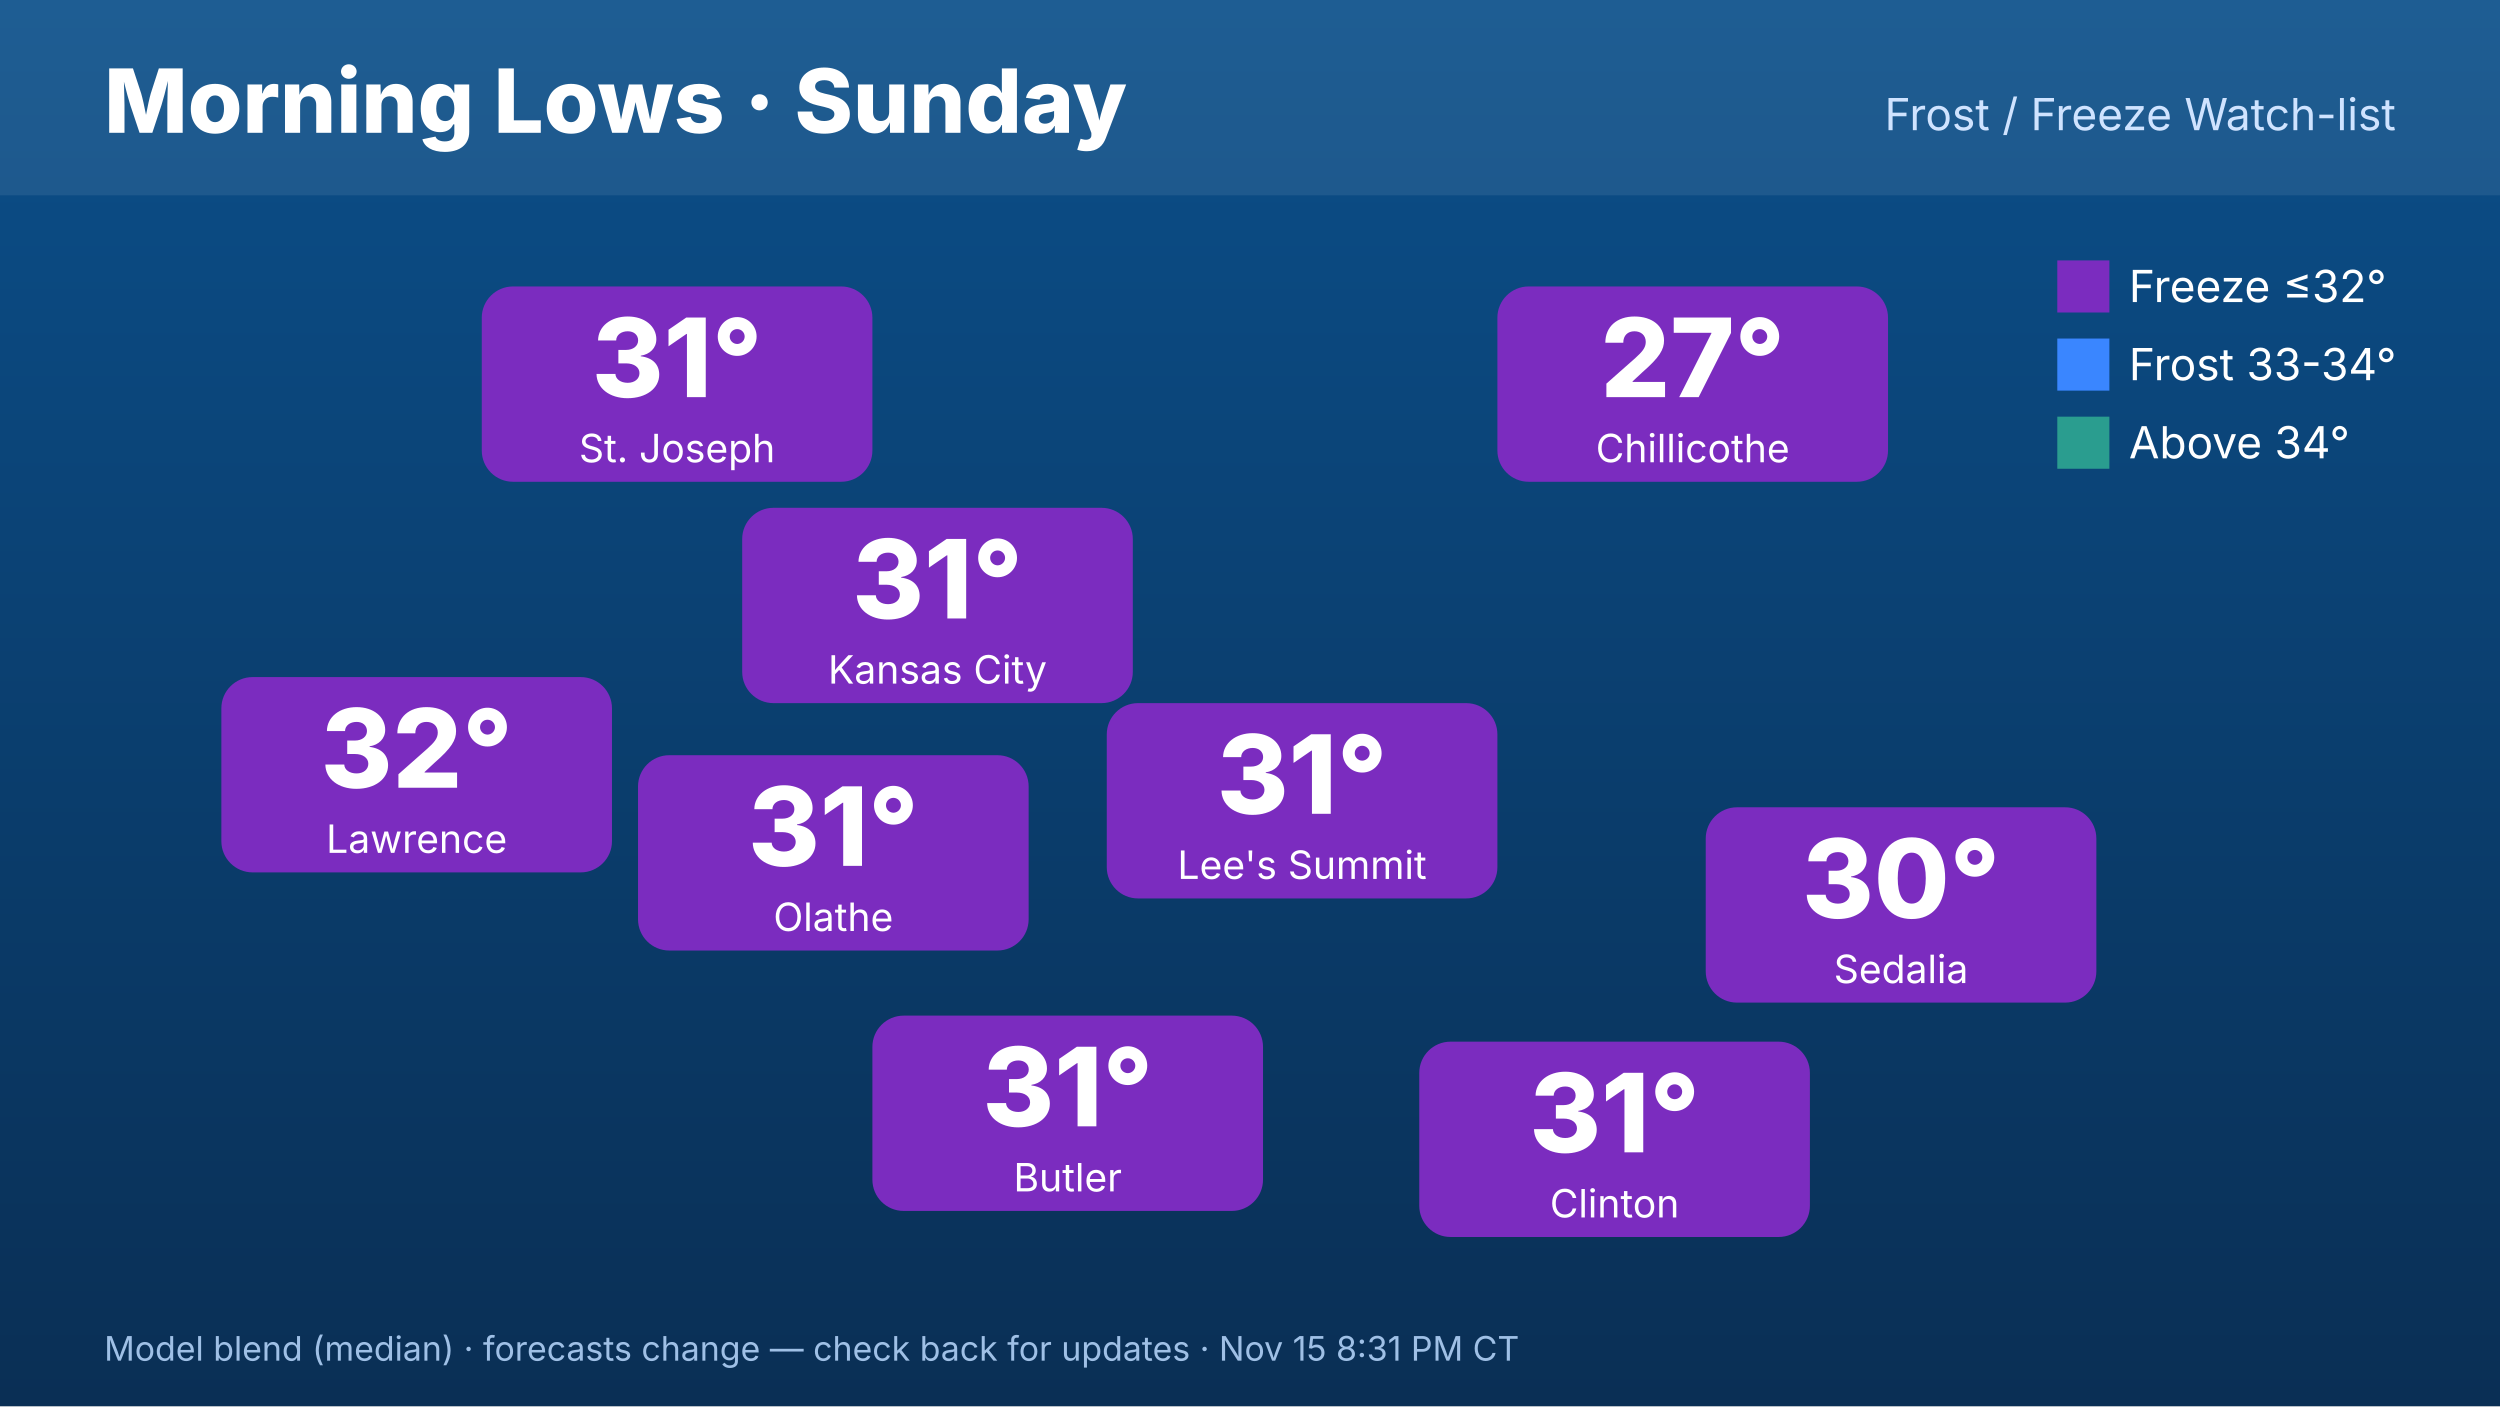
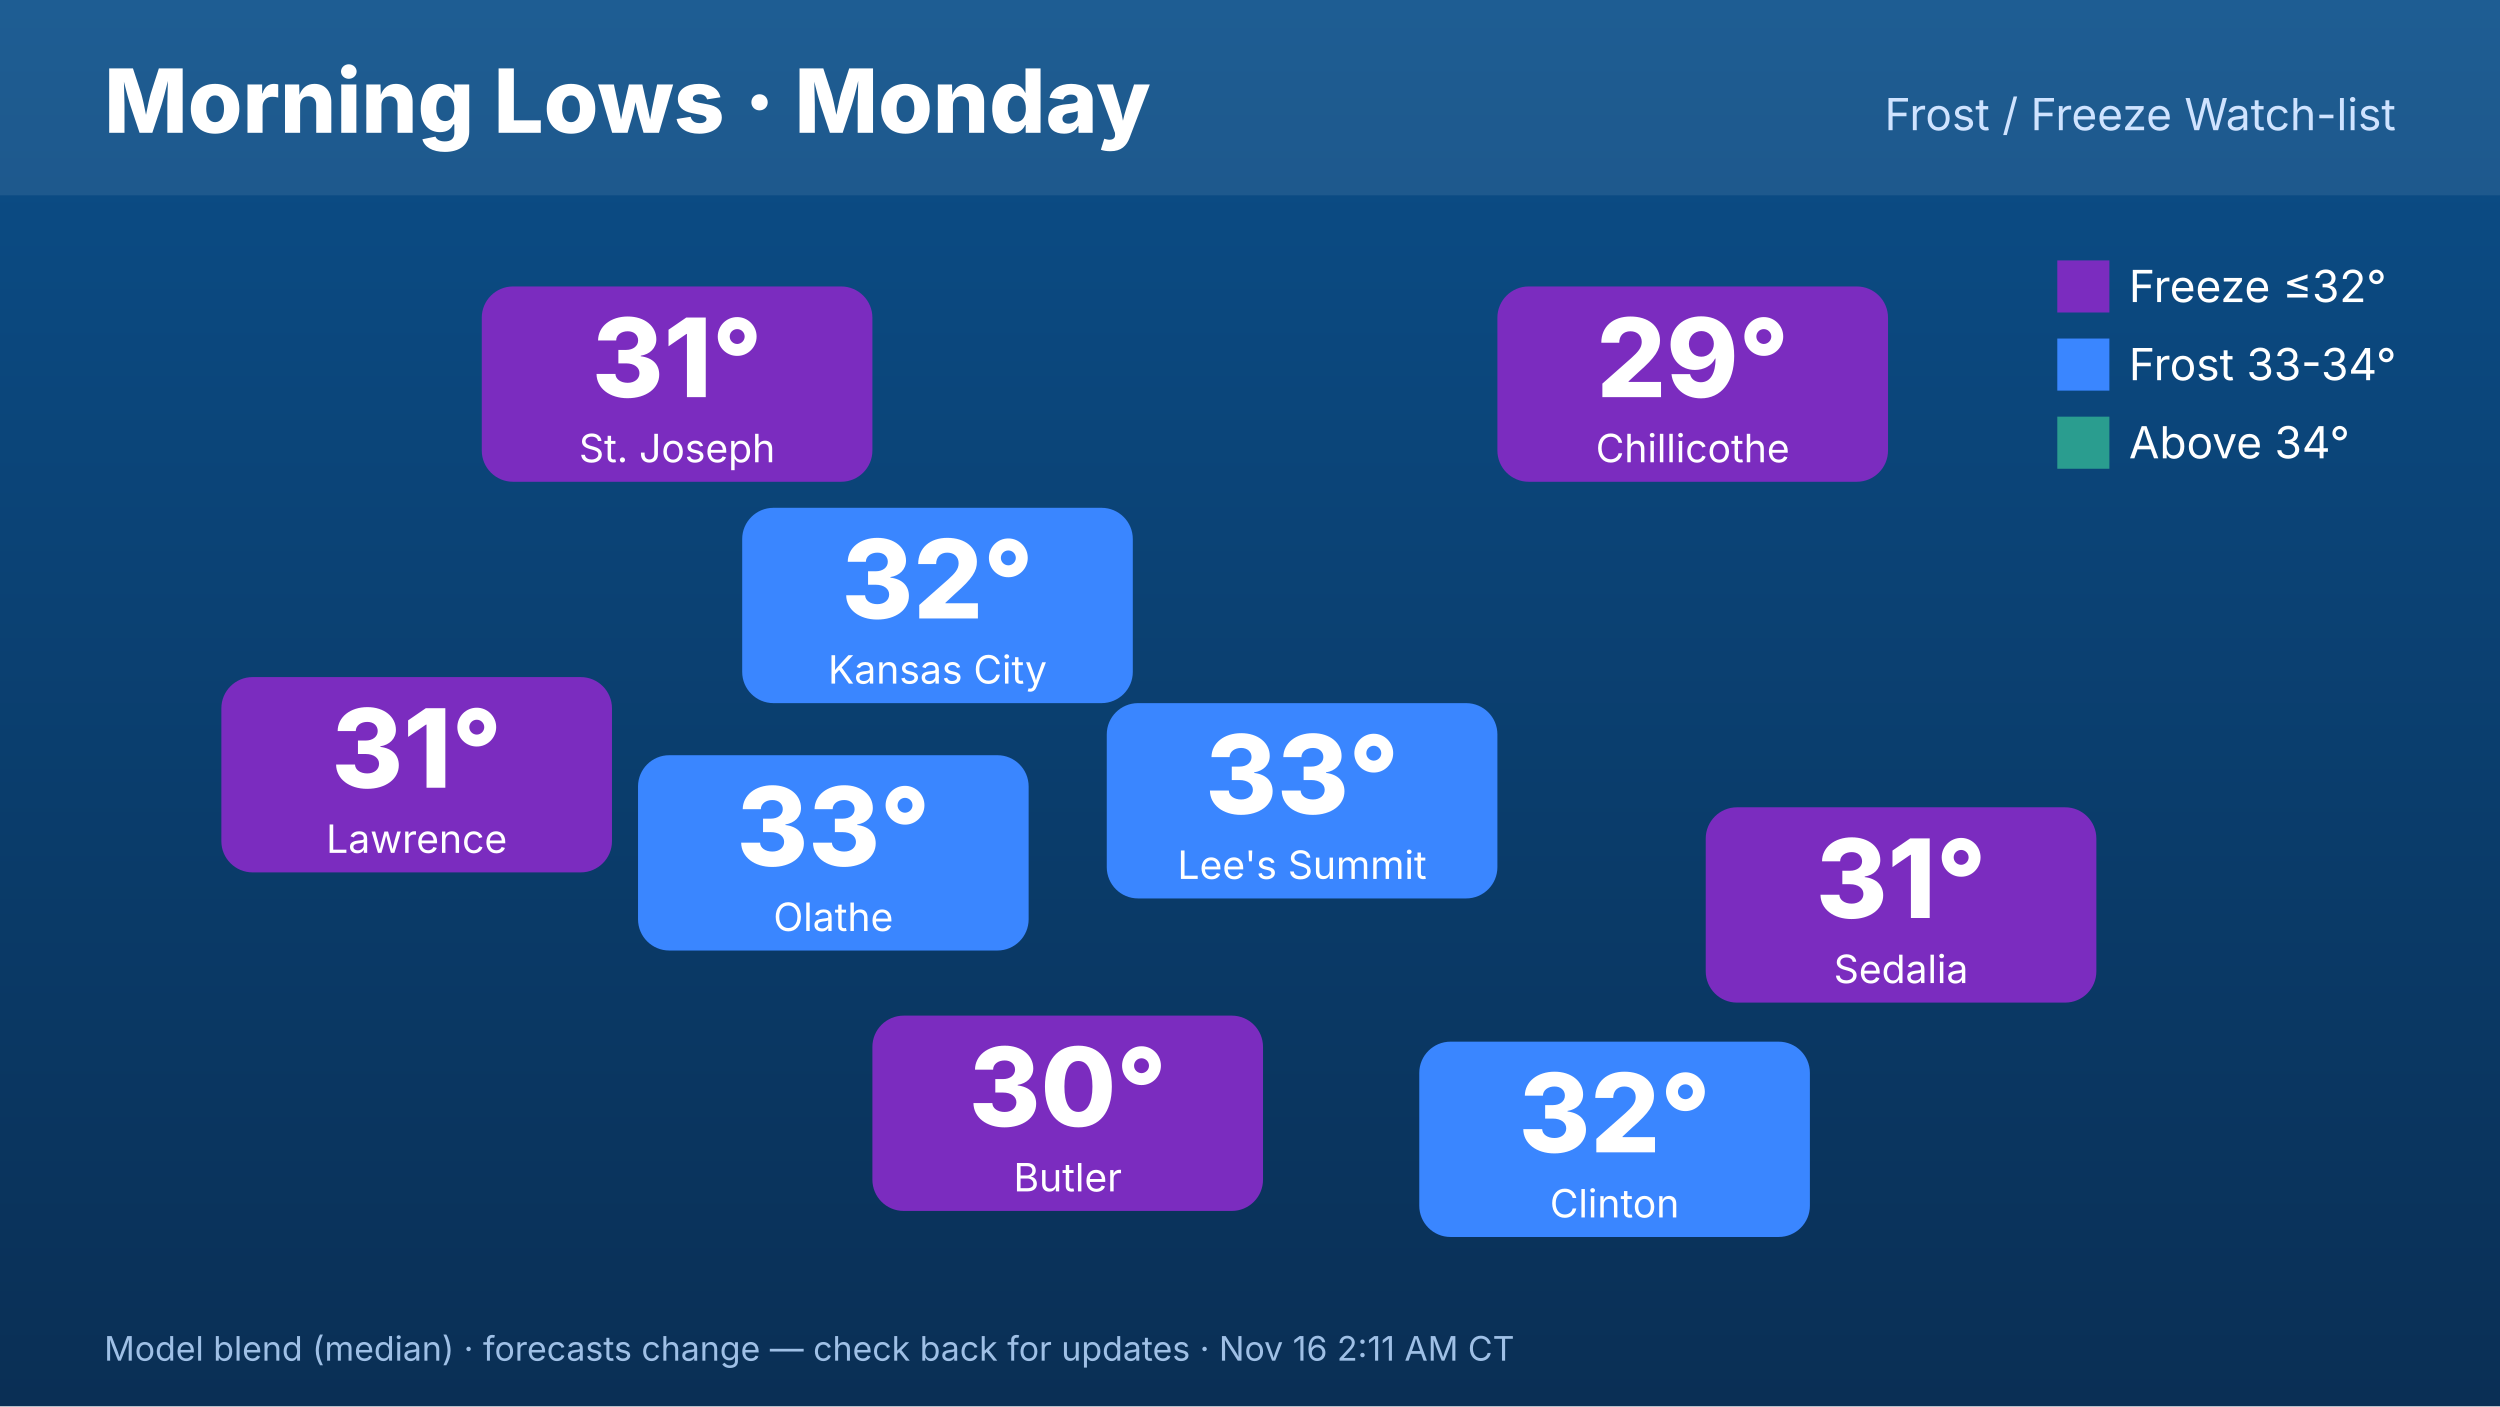
<svg xmlns="http://www.w3.org/2000/svg" width="1920" height="1080" viewBox="0 0 1920 1080" font-family="Inter,Helvetica,Arial,sans-serif">
  <defs>
    <linearGradient id="bg" x1="0" y1="0" x2="0" y2="1">
      <stop offset="0" stop-color="#0b4f8a" />
      <stop offset="1" stop-color="#0a2f55" />
    </linearGradient>
  </defs>
  <rect width="1920" height="1080" fill="url(#bg)" />
  <rect x="0" y="0" width="1920" height="150" fill="#ffffff" opacity=".08" />
-   <text x="80" y="102" font-size="68" font-weight="800" fill="#fff">Morning Lows · Sunday</text>
+   <text x="80" y="102" font-size="68" font-weight="800" fill="#fff">Morning Lows · Monday</text>
  <text x="1840" y="100" font-size="34" fill="#cfe3ff" text-anchor="end">Frost / Freeze Watch-list</text>
-   <rect x="570" y="390" width="300" height="150" rx="24" fill="#7b2cbf" />
-   <text x="720" y="475" font-size="84" font-weight="800" fill="#fff" text-anchor="middle">31°</text>
+   <rect x="570" y="390" width="300" height="150" rx="24" fill="#3a86ff" />
+   <text x="720" y="475" font-size="84" font-weight="800" fill="#fff" text-anchor="middle">32°</text>
  <text x="720" y="525" font-size="30" fill="#fff" text-anchor="middle">Kansas City</text>
  <rect x="370" y="220" width="300" height="150" rx="24" fill="#7b2cbf" />
  <text x="520" y="305" font-size="84" font-weight="800" fill="#fff" text-anchor="middle">31°</text>
  <text x="520" y="355" font-size="30" fill="#fff" text-anchor="middle">St. Joseph</text>
  <rect x="170" y="520" width="300" height="150" rx="24" fill="#7b2cbf" />
-   <text x="320" y="605" font-size="84" font-weight="800" fill="#fff" text-anchor="middle">32°</text>
+   <text x="320" y="605" font-size="84" font-weight="800" fill="#fff" text-anchor="middle">31°</text>
  <text x="320" y="655" font-size="30" fill="#fff" text-anchor="middle">Lawrence</text>
  <rect x="1150" y="220" width="300" height="150" rx="24" fill="#7b2cbf" />
-   <text x="1300" y="305" font-size="84" font-weight="800" fill="#fff" text-anchor="middle">27°</text>
+   <text x="1300" y="305" font-size="84" font-weight="800" fill="#fff" text-anchor="middle">29°</text>
  <text x="1300" y="355" font-size="30" fill="#fff" text-anchor="middle">Chillicothe</text>
  <rect x="1310" y="620" width="300" height="150" rx="24" fill="#7b2cbf" />
-   <text x="1460" y="705" font-size="84" font-weight="800" fill="#fff" text-anchor="middle">30°</text>
+   <text x="1460" y="705" font-size="84" font-weight="800" fill="#fff" text-anchor="middle">31°</text>
  <text x="1460" y="755" font-size="30" fill="#fff" text-anchor="middle">Sedalia</text>
-   <rect x="1090" y="800" width="300" height="150" rx="24" fill="#7b2cbf" />
-   <text x="1240" y="885" font-size="84" font-weight="800" fill="#fff" text-anchor="middle">31°</text>
+   <rect x="1090" y="800" width="300" height="150" rx="24" fill="#3a86ff" />
+   <text x="1240" y="885" font-size="84" font-weight="800" fill="#fff" text-anchor="middle">32°</text>
  <text x="1240" y="935" font-size="30" fill="#fff" text-anchor="middle">Clinton</text>
  <rect x="670" y="780" width="300" height="150" rx="24" fill="#7b2cbf" />
-   <text x="820" y="865" font-size="84" font-weight="800" fill="#fff" text-anchor="middle">31°</text>
+   <text x="820" y="865" font-size="84" font-weight="800" fill="#fff" text-anchor="middle">30°</text>
  <text x="820" y="915" font-size="30" fill="#fff" text-anchor="middle">Butler</text>
-   <rect x="490" y="580" width="300" height="150" rx="24" fill="#7b2cbf" />
-   <text x="640" y="665" font-size="84" font-weight="800" fill="#fff" text-anchor="middle">31°</text>
+   <rect x="490" y="580" width="300" height="150" rx="24" fill="#3a86ff" />
+   <text x="640" y="665" font-size="84" font-weight="800" fill="#fff" text-anchor="middle">33°</text>
  <text x="640" y="715" font-size="30" fill="#fff" text-anchor="middle">Olathe</text>
-   <rect x="850" y="540" width="300" height="150" rx="24" fill="#7b2cbf" />
-   <text x="1000" y="625" font-size="84" font-weight="800" fill="#fff" text-anchor="middle">31°</text>
+   <rect x="850" y="540" width="300" height="150" rx="24" fill="#3a86ff" />
+   <text x="1000" y="625" font-size="84" font-weight="800" fill="#fff" text-anchor="middle">33°</text>
  <text x="1000" y="675" font-size="30" fill="#fff" text-anchor="middle">Lee's Summit</text>
  <g font-size="34" fill="#fff">
    <rect x="1580" y="200" width="40" height="40" fill="#7b2cbf" />
    <text x="1635" y="232">Freeze ≤32°</text>
    <rect x="1580" y="260" width="40" height="40" fill="#3a86ff" />
    <text x="1635" y="292">Frost 33-34°</text>
    <rect x="1580" y="320" width="40" height="40" fill="#2a9d8f" />
    <text x="1635" y="352">Above 34°</text>
  </g>
-   <text x="80" y="1045" font-size="26" fill="#9fc0e6">Model blend (median) · forecasts change — check back for updates · Nov 15 8:31 PM CT</text>
+   <text x="80" y="1045" font-size="26" fill="#9fc0e6">Model blend (median) · forecasts change — check back for updates · Nov 16 2:11 AM CT</text>
</svg>
